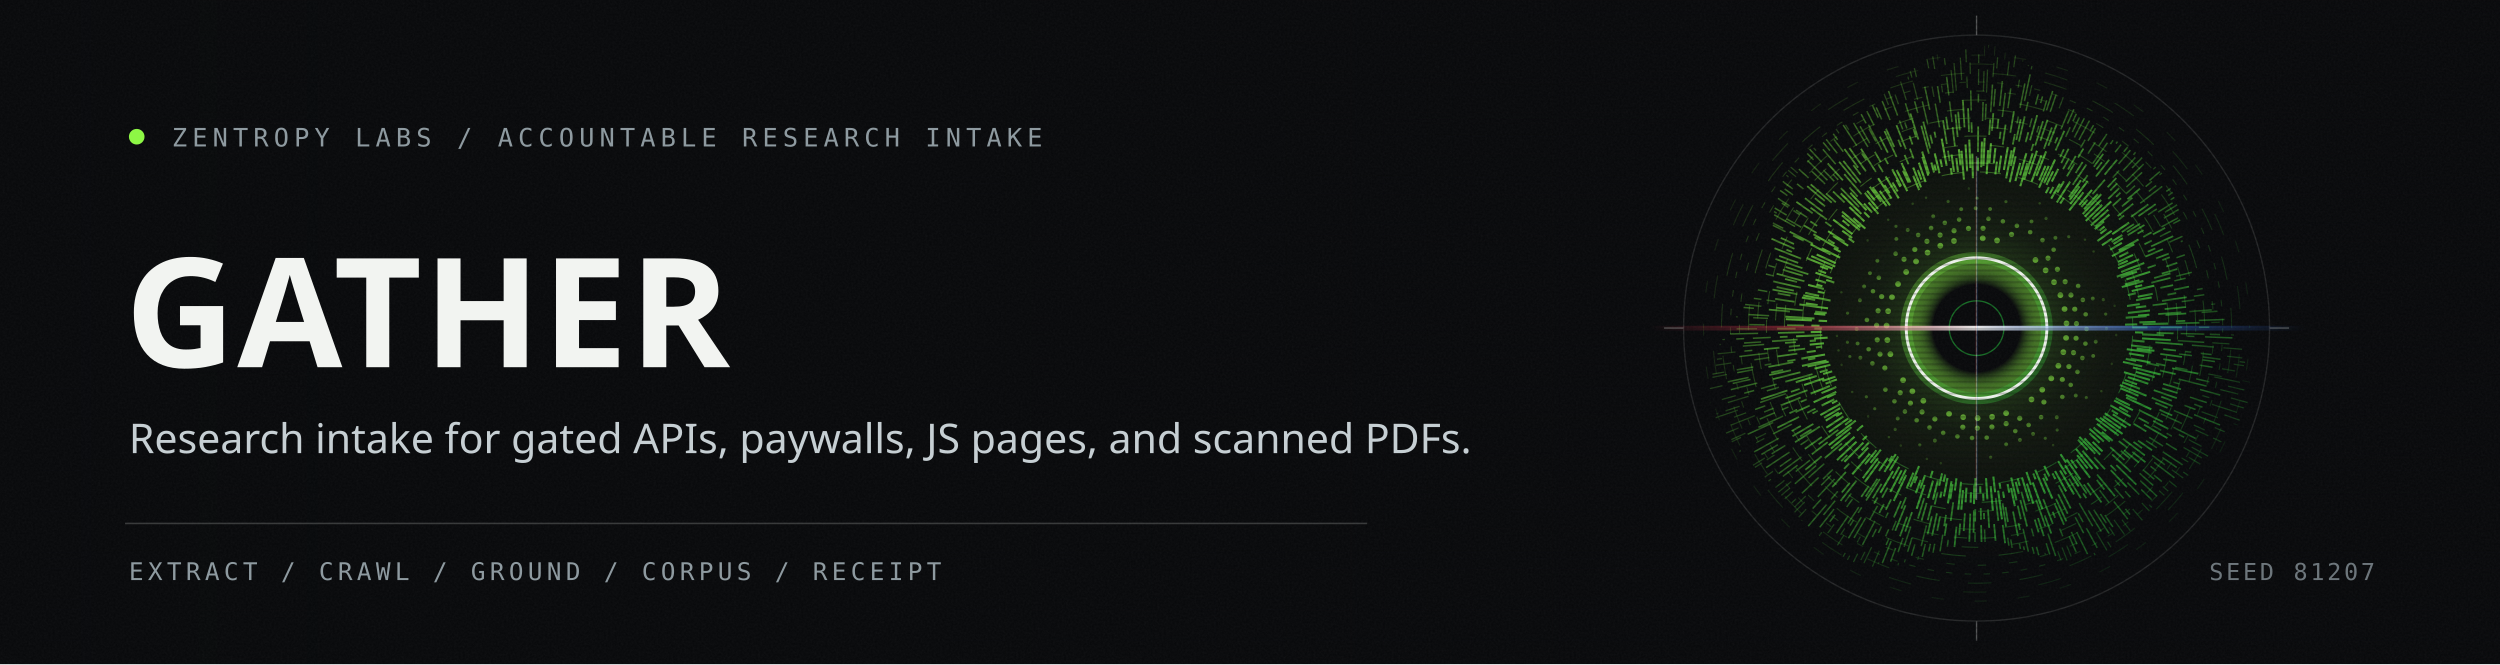
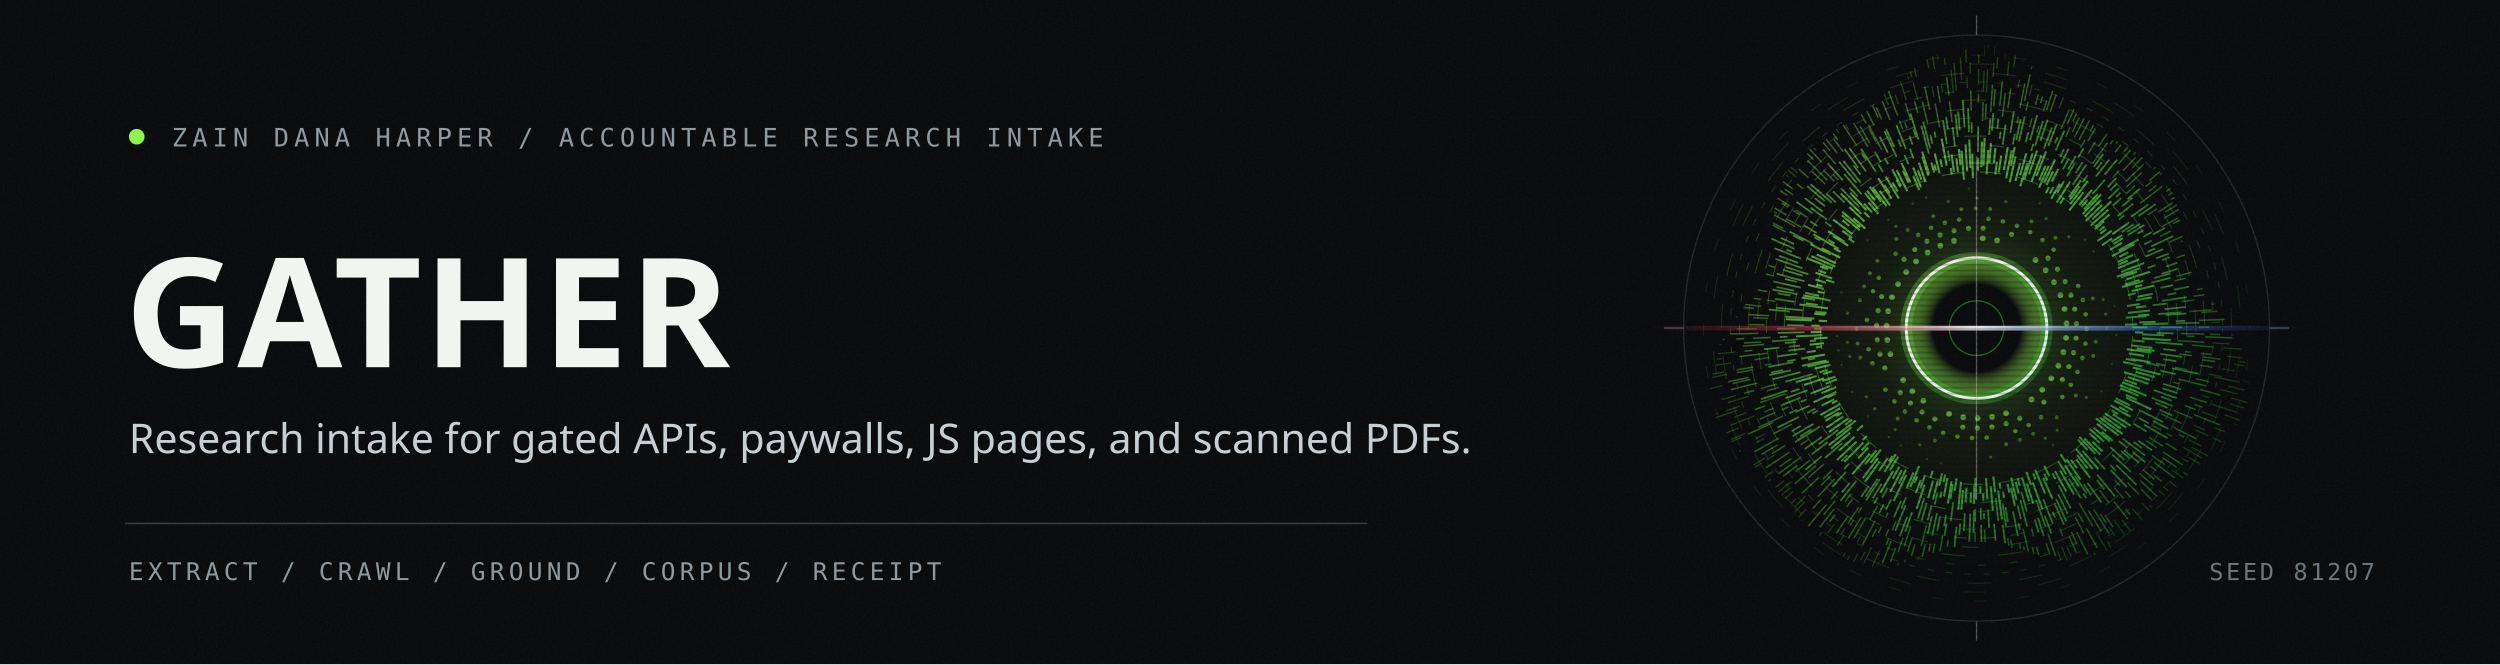
<svg xmlns="http://www.w3.org/2000/svg" viewBox="0 0 1280 340" width="1280" height="340" role="img" aria-label="gather: Research intake for gated APIs, paywalls, JS pages, and scanned PDFs.">
  <defs>
    <radialGradient id="halo">
      <stop offset="0" stop-color="#8DF745" stop-opacity="0.34" />
      <stop offset="0.4" stop-color="#8DF745" stop-opacity="0.08" />
      <stop offset="1" stop-color="#07080A" stop-opacity="0" />
    </radialGradient>
    <radialGradient id="core">
      <stop offset="0" stop-color="#FFFFFF" />
      <stop offset="0.36" stop-color="#FFFFFF" stop-opacity="0.92" />
      <stop offset="0.74" stop-color="#8DF745" stop-opacity="0.6" />
      <stop offset="1" stop-color="#8DF745" stop-opacity="0" />
    </radialGradient>
    <radialGradient id="pupil">
      <stop offset="0" stop-color="#07080A" />
      <stop offset="0.62" stop-color="#07080A" />
      <stop offset="1" stop-color="#8DF745" stop-opacity="0.3" />
    </radialGradient>
    <linearGradient id="ray" x1="0" y1="0" x2="1" y2="1">
      <stop offset="0" stop-color="#8DF745" />
      <stop offset="1" stop-color="#22BF3B" />
    </linearGradient>
    <linearGradient id="flare" x1="0" y1="0" x2="1" y2="0">
      <stop offset="0" stop-color="#FF3B57" stop-opacity="0" />
      <stop offset="0.22" stop-color="#FF3B57" stop-opacity="0.42" />
      <stop offset="0.5" stop-color="#FFFFFF" stop-opacity="0.9" />
      <stop offset="0.78" stop-color="#3B7BFF" stop-opacity="0.42" />
      <stop offset="1" stop-color="#3B7BFF" stop-opacity="0" />
    </linearGradient>
    <linearGradient id="veil" x1="0" y1="0" x2="1" y2="0">
      <stop offset="0" stop-color="#07080A" stop-opacity="0.96" />
      <stop offset="0.4" stop-color="#07080A" stop-opacity="0.86" />
      <stop offset="0.64" stop-color="#07080A" stop-opacity="0" />
    </linearGradient>
    <pattern id="scan" width="4" height="3" patternUnits="userSpaceOnUse">
      <rect width="4" height="1" fill="#07080A" />
    </pattern>
    <filter id="grain" x="0" y="0" width="100%" height="100%">
      <feTurbulence type="fractalNoise" baseFrequency="0.9" numOctaves="3" seed="3007" result="n" />
      <feColorMatrix in="n" type="saturate" values="0" />
    </filter>
  </defs>
  <rect width="1280" height="340" fill="#07080A" />
  <g>
    <circle cx="1012" cy="168" r="80" fill="none" stroke="url(#ray)" stroke-width="0.55" stroke-dasharray="10.83 8.9" stroke-dashoffset="15.88" opacity="0.38" />
    <circle cx="1012" cy="168" r="84.6" fill="none" stroke="url(#ray)" stroke-width="0.55" stroke-dasharray="12.95 40.54" stroke-dashoffset="33.39" opacity="0.37" />
    <circle cx="1012" cy="168" r="89.2" fill="none" stroke="url(#ray)" stroke-width="0.55" stroke-dasharray="10.51 28.88" stroke-dashoffset="30.57" opacity="0.36" />
    <circle cx="1012" cy="168" r="93.8" fill="none" stroke="url(#ray)" stroke-width="0.55" stroke-dasharray="7.26 16.56" stroke-dashoffset="27.36" opacity="0.35" />
    <circle cx="1012" cy="168" r="98.4" fill="none" stroke="url(#ray)" stroke-width="0.55" stroke-dasharray="11.31 37.94" stroke-dashoffset="35.02" opacity="0.33" />
    <circle cx="1012" cy="168" r="103" fill="none" stroke="url(#ray)" stroke-width="0.55" stroke-dasharray="8.7 14.9" stroke-dashoffset="2.87" opacity="0.32" />
    <circle cx="1012" cy="168" r="107.6" fill="none" stroke="url(#ray)" stroke-width="0.55" stroke-dasharray="6.75 7.95" stroke-dashoffset="31.88" opacity="0.3" />
    <circle cx="1012" cy="168" r="112.2" fill="none" stroke="url(#ray)" stroke-width="0.55" stroke-dasharray="8.5 17.51" stroke-dashoffset="32.72" opacity="0.27" />
    <circle cx="1012" cy="168" r="116.8" fill="none" stroke="url(#ray)" stroke-width="0.55" stroke-dasharray="12.59 16.89" stroke-dashoffset="17.35" opacity="0.25" />
    <circle cx="1012" cy="168" r="121.4" fill="none" stroke="url(#ray)" stroke-width="0.55" stroke-dasharray="4.28 11.81" stroke-dashoffset="7.28" opacity="0.23" />
    <circle cx="1012" cy="168" r="126" fill="none" stroke="url(#ray)" stroke-width="0.55" stroke-dasharray="3.33 6.28" stroke-dashoffset="29.98" opacity="0.2" />
    <circle cx="1012" cy="168" r="130.6" fill="none" stroke="url(#ray)" stroke-width="0.55" stroke-dasharray="12.1 14.54" stroke-dashoffset="15.58" opacity="0.17" />
    <circle cx="1012" cy="168" r="135.2" fill="none" stroke="url(#ray)" stroke-width="0.55" stroke-dasharray="11.83 26.95" stroke-dashoffset="25.26" opacity="0.14" />
    <circle cx="1012" cy="168" r="139.8" fill="none" stroke="url(#ray)" stroke-width="0.55" stroke-dasharray="6.17 15.92" stroke-dashoffset="6.47" opacity="0.11" />
    <path d="M1148.12 194.92L1151.91 195.67M1143.58 216.87L1145.62 217.63M1134.81 229.88L1135.15 230.05M879.93 211.54L878.62 211.97M875.79 206.2L875.43 206.3M992.25 30.97L991.8 27.82M1016.01 28.77L1016.17 23.48M1018.09 24.59L1018.16 23.02M1021.12 28.55L1021.44 23.72M1026.36 30.46L1026.72 26.94M1035.56 31.62L1035.76 30.44" stroke="url(#ray)" stroke-width="0.5" opacity="0.13" />
    <path d="M1142.26 171.48L1143.78 171.52M1132.65 175.5L1141.47 176.05M1138.36 178.05L1147.92 178.81M1140.25 182.41L1148.02 183.29M1146.66 185.18L1149.48 185.54M1143.67 186.48L1148.92 187.22M1137.62 188.83L1144.25 189.92M1130.63 191.46L1137.51 192.82M1133.72 193.02L1146.91 195.73M1140.82 197.74L1149.12 199.66M1136.82 199.47L1145.93 201.77M1142.24 203.77L1150.74 206.1M1127.65 202.55L1131.18 203.6M1141.85 206.79L1148.8 208.87M1132.54 207L1145.28 211.13M1138.88 212.39L1146.72 215.13M1127.25 210.81L1135.56 213.89M1133.93 218.92L1139.02 221.05M1123.2 217.65L1128.79 220.15M1124.12 220.09L1130.7 223.15M1133.17 224.29L1137.35 226.24M1120.66 225.11L1127.21 228.56M1122.14 228.94L1130.56 233.6M1117.98 229.08L1127.35 234.48M1120.63 234.1L1126.56 237.71M1116.96 234.42L1120.35 236.56M1117.82 241.66L1120.41 243.46M1111.96 240.49L1117.82 244.75M1110.51 246.22L1114.47 249.37M1107.34 249.07L1110.17 251.47M1105.45 251.22L1108.14 253.61M1100.4 258.45L1101.69 259.77M1096.63 257.54L1100.51 261.65M1091.96 260.63L1096.92 266.38M1086.41 266.06L1090.71 271.71M1082.37 266.17L1087.8 273.74M1079.9 269.96L1082.73 274.22M1079.08 277.37L1080.78 280.15M1073.37 272.63L1078.75 281.81M1072.08 283.05L1072.72 284.27M1058.15 279.34L1060.47 284.95M1055.78 280.3L1058.38 286.96M1053.52 282.11L1055.28 286.97M1047 283.16L1047.25 283.98M982.32 284.83L981.88 286.57M975.52 286.41L975.06 287.92M972.12 288.22L971.72 289.42M962 287.91L961.64 288.76M962.21 281.98L958.67 290.09M958.27 280.12L954.34 288.31M954.85 282.5L952.75 286.71M951.17 283.52L948.95 287.74M952.5 274.74L950.87 277.67M947.06 284.5L945.89 286.61M944.78 283.09L943.64 285.05M944.02 274.06L940.73 279.2M944.52 270.52L942.34 273.83M939.06 268.47L935.78 272.98M932.73 272.58L931.42 274.31M922.65 266.38L922.47 266.58M924.74 260.73L920.96 264.75M923.99 257.02L918.82 262.25M924.53 253.98L918.87 259.55M919.61 255.38L917.41 257.45M917.92 251.75L913.8 255.41M916.47 249.83L912.07 253.6M917.08 246.55L910.49 252.01M913.64 245.97L909.01 249.64M906.73 245.39L905.45 246.33M907.76 241.33L903.55 244.29M908.53 232.99L904.54 235.5M902.1 237.04L898.51 239.29M903.62 234.49L897.55 238.21M903.34 224.49L899.2 226.65M891.32 230.74L890.53 231.15M904.21 221.88L899 224.48M891.39 223.96L886.65 226.15M893.62 221.83L886.42 225.1M890.13 219.1L883.7 221.79M898.43 212.84L886.19 217.67M894.04 211.34L887.83 213.62M889.77 209.98L878.4 213.88M890.68 207.99L883.45 210.38M895.21 202.93L884.64 206.09M888.7 202.58L881.58 204.57M881.91 197.49L875.46 198.95M884.23 191.77L876.78 193.16M882.8 190.51L876.77 191.56M886.39 185.87L878.5 186.99M881.71 183.6L879.12 183.91M888.58 180.24L879.39 181.15M880.94 176.39L880.45 176.42M883.18 173.82L881.86 173.88M889.77 162.26L888.76 162.21M915.71 90.61L914.66 89.77M919.54 90.52L915.51 87.14M920.39 88.61L916.86 85.55M929.83 77.12L928.57 75.72M941.58 68.24L940.04 66.05M946.64 66.58L944.88 63.85M966.9 53.71L964.67 48.06M971.99 53.33L970.28 48.42M976 51.23L973.09 41.79M977.23 40.69L976.83 39.22M981.85 51.17L979.58 42.37M978.91 39.78L978.04 36.39M981.24 39.46L980.15 34.91M990.19 49.6L989.21 44.31M987.49 34.96L986.61 30.17M990.58 35.31L989.55 28.89M994.59 47.24L994.09 43.74M995.97 33.35L995.54 29.76M1000.11 47.68L998.94 35.88M1001.65 46.41L1000.46 32.33M1004.36 40.9L1003.68 29.54M1007.25 45.09L1007.02 39.17M1006.74 31.83L1006.48 25.27M1008.8 37.77L1008.66 32.01M1012.99 43.5L1013.06 35.41M1013.08 32.3L1013.12 27.82M1015.5 46.76L1015.8 36.31M1017.12 47.42L1017.62 35.63M1020.41 39.5L1020.88 32.34M1022.35 35.02L1022.79 29.35M1027.8 38.6L1028.67 31.49M1031.05 34.44L1031.91 28.45M1033.26 44.94L1033.97 40.81M1038.48 33.84L1038.56 33.42M1039.97 35.5L1040.34 33.76M1039.04 49.08L1040.28 43.64M1054.28 55.42L1056.4 49.77M1102.49 86.66L1103.78 85.5M1105.65 89.62L1106.9 88.58M1132.04 155.86L1134.15 155.65M1132.2 165.12L1136.45 165.02" stroke="url(#ray)" stroke-width="0.64" opacity="0.27" />
    <path d="M1125.84 167.57L1131.13 167.55M1116.51 170.79L1128.63 171.12M1131.45 171.19L1136.65 171.33M1119.91 172.12L1123.55 172.25M1128.97 172.46L1142.99 173M1114.95 174.4L1128.56 175.25M1122.23 176.77L1133.53 177.67M1118.7 179.99L1121.88 180.35M1126.79 180.9L1132.33 181.52M1115.69 181.23L1122.26 182.07M1127.9 182.79L1136.89 183.94M1127.71 184.24L1134.06 185.13M1126.18 186.93L1132.83 188.03M1113.65 188.1L1119.99 189.36M1124.44 193.96L1131.17 195.51M1115.44 194.08L1129.78 197.69M1112.77 195.68L1115.79 196.51M1126.39 199.42L1136.76 202.26M1121.24 203.35L1129.85 206.13M1123.44 206.99L1127.68 208.47M1118.45 207.54L1124.12 209.64M1123.37 212.3L1136.64 217.58M1113.03 210.19L1122.54 214.17M1106.39 211.86L1117.08 216.82M1112.82 218.8L1124.18 224.52M1115.55 222.43L1118.27 223.86M1102.52 218.08L1106.54 220.31M1109.32 221.85L1111.96 223.31M1108.97 227L1114.51 230.37M1100.38 223.92L1107.48 228.42M1098.74 225.58L1104.26 229.25M1107.34 231.29L1117.5 238.04M1107.13 234.22L1114.47 239.33M1101.9 233.2L1108.46 237.96M1102.92 236.76L1113.3 244.6M1101.08 238.73L1104.05 241.09M1102.85 243.26L1106.88 246.59M1097.18 240.43L1103.03 245.4M1095.47 242.33L1102.47 248.56M1095.8 246.08L1104.47 254.16M1096.3 250.6L1101.65 255.84M1089.24 247.03L1095.28 253.21M1082.86 245.87L1085.43 248.69M1088.05 251.57L1090.79 254.58M1082.68 249.88L1087.32 255.25M1088.21 260.57L1090.59 263.46M1082.29 256.78L1089.45 265.81M1075.02 251.04L1079.77 257.3M1077.67 263.76L1081.8 269.78M1075.36 263.15L1078.42 267.75M1072 260.98L1079.9 273.21M1069.2 261.27L1075.87 272.14M1064.57 257.64L1071.47 269.4M1064.07 262.82L1066.57 267.37M1068.21 270.35L1073.77 280.48M1062.51 264.73L1066.83 272.99M1063.27 272.4L1068.82 283.69M1060.52 272.36L1063.45 278.67M1059.4 274.59L1063.04 282.76M1054.54 270.64L1056.17 274.57M1048.52 273.2L1052.5 284.68M1047.64 278.17L1049.48 283.85M1040.09 270.52L1041.2 274.58M1042.68 279.96L1043.86 284.26M1040.54 280.03L1041.43 283.5M1035.82 270.71L1038.55 282.52M1036.06 279.72L1036.45 281.52M1033.93 278.31L1034.47 281.02M1029.5 276.18L1030.2 280.49M1027.93 275.31L1028.55 279.45M1016.1 271.07L1016.36 277.49M1011.23 272.47L1011.2 277.46M997.49 276.36L997.02 279.89M994.71 273.72L993.3 282.33M990.58 278.41L989.69 283.01M988.35 278.44L987.5 282.44M985.75 278.53L984.17 285.18M986.35 268.97L983.64 279.63M980.37 278.79L978.72 284.56M978.93 275.34L976.71 282.54M978.32 269.55L974.87 279.95M974.34 275.41L971.78 282.72M970.56 280.57L967.98 287.58M968.26 277.06L963.73 288.36M970.85 266.68L968.83 271.53M967.05 275.8L965.69 279.06M967.01 270.98L965.44 274.58M966.74 262.43L965.41 265.21M963.31 269.6L961.74 272.86M960.64 270.9L958.64 274.89M960.01 266.74L953.57 278.97M961.3 258.97L957.31 266.11M955.12 265.38L949.25 275.44M952.97 264.78L946.38 275.59M953.18 259.77L951.39 262.57M948.95 266.38L947.23 269.05M951.69 259.63L946.13 268.07M946.33 264.1L940.21 273.05M948.5 255.46L945.52 259.57M947.88 252.6L944.67 256.83M939.56 263.57L936.82 267.18M939 260.7L931.69 269.99M939.6 256.35L933.62 263.65M940.92 251.61L937.44 255.71M935.2 258.34L925.82 269.37M932.37 255.68L928.1 260.39M939.32 245.24L930.71 254.39M937.46 243.4L932.45 248.45M938.39 240.35L933.35 245.31M931.14 244.47L922.55 252.59M934.04 237.39L925.96 244.59M929.89 238.34L918.98 247.69M926.69 235.62L919.4 241.4M920.35 238.17L912.82 243.94M922.33 233.92L910.75 242.43M917.19 234.7L911.29 238.84M925.89 225.08L921.88 227.74M916.2 231.51L904.28 239.42M914.1 228.06L907.1 232.35M910.25 227.72L901.84 232.66M910.69 224.39L898.12 231.39M917.46 217.15L907.8 222.17M907.89 216.3L894.78 222.39M912.96 213.03L900.3 218.79M915.67 208.39L912.33 209.79M908.72 211.31L900.94 214.57M908.09 209.03L903.23 210.94M903.84 207.74L898.58 209.67M914.34 201.54L901.17 206.06M910.8 198.27L904.61 200.12M909.61 196.71L901.6 198.96M898.12 199.93L893.01 201.37M899.73 196.12L886.16 199.51M896.27 194.23L887.13 196.31M895.28 193.22L884.58 195.54M897.42 189.32L889.42 190.81M906.9 186.31L903.49 186.9M897.68 187.91L889.18 189.4M905.92 183.09L898.24 184.18M904.98 180.82L890.5 182.55M897.19 179.38L893.15 179.78M903.26 176.38L892.34 177.22M901.67 175.06L892.95 175.62M906.66 172.76L897.47 173.18M893.04 173.38L888.96 173.56M900.16 170.69L885.83 171.03M899.61 168.34L889.12 168.38M903.51 166.32L895.62 166.2M905.21 162.98L897.59 162.63M905.79 161.67L895.23 161.05M898.02 157.87L892.72 157.4M901.86 156.78L893.5 155.92M908.98 154.25L904.46 153.64M901.86 153.3L897.96 152.78M904.88 149.27L900.03 148.42M908.27 141.37L904.12 140.3M908.72 136.87L905.36 135.86M914.21 118.62L907.7 115.33M913.01 116.92L907.74 114.2M919.08 115.98L908.39 109.99M922.26 116.36L914.65 111.98M909.65 109.11L908.28 108.32M914.77 110.14L908.67 106.51M921.37 109.84L918.26 107.84M915.6 106.13L912.27 104M925.34 111.39L919.6 107.64M916.27 105.47L910.29 101.56M915.15 100.11L911.44 97.52M918.04 99.83L913.75 96.72M917.88 96.73L912.79 92.88M923.36 96.76L920.06 94.11M925.99 91.07L921 86.61M934.45 94.16L927.55 87.6M935.66 92.29L925.42 82.14M939.14 92.81L933.61 87.1M928.54 81.87L925.3 78.54M941.17 92.1L938.61 89.34M932.69 83L926.51 76.37M939.89 84.08L933.3 76.42M936.92 77.11L933.42 72.88M940.7 78.5L935.01 71.36M943.75 77.67L939.05 71.45M940.85 71.55L938.62 68.52M950.66 74.57L943.7 63.98M956.41 75.3L949.01 62.95M957.31 73.24L952.36 64.67M960.46 72.46L956.92 65.89M955.46 63.19L952.9 58.45M963.48 76.69L956.62 63.79M959.49 64.16L955.83 56.92M961.68 60.3L958.68 53.88M963.42 61.12L960.62 54.96M967.72 61.46L963.67 51.72M974.21 66.27L972.53 61.73M971.58 59.16L966.91 46.61M976.32 65.75L975.27 62.73M978.26 61.4L975.56 52.87M981.93 57.87L980.27 51.82M987.04 63.72L984.21 51.87M988.03 56.24L985.48 44.37M993.06 65.18L990.82 53.04M993.37 52.55L992.01 44.13M999.44 62.51L998.17 51.84M997.81 48.86L996.68 39.31M1009.27 56.61L1009.01 46.29M1012.92 52.43L1012.96 48.03M1015.06 61.95L1015.34 52.21M1016.53 61.34L1016.88 53.16M1019.23 57.5L1020.16 43.27M1020.83 54.6L1021.54 45.51M1023.87 54.26L1025.2 41.56M1025.2 59.9L1026.71 47.54M1028.06 55.38L1029.51 45.23M1032.68 63.24L1033.38 59.68M1034.26 55.22L1036.73 42.7M1036.54 51.76L1039.42 38.1M1037.32 56.66L1038.35 52.11M1039.16 65.13L1040.39 60.51M1042.22 53.54L1043.63 48.22M1044.8 52.76L1045.78 49.33M1042.86 67.82L1043.9 64.47M1046.18 57.07L1047.94 51.33M1047.8 56.49L1050.98 46.58M1049.69 57.31L1052.75 48.34M1055.17 66.23L1059.21 56.71M1058.54 63.38L1061.82 55.99M1057.62 70.05L1059.9 65.15M1061.33 62.08L1063.12 58.24M1061.04 67.57L1064.67 60.13M1062.11 70.35L1067.17 60.49M1064.44 71.64L1069.83 61.75M1065.27 75.58L1067.59 71.55M1070.1 67.2L1071.9 64.07M1069.03 72.18L1072.89 65.7M1069.04 78.69L1072.81 72.79M1074.58 74.77L1078.7 68.64M1071.51 83.69L1079.02 73.05M1080.53 73.72L1081.89 71.85M1083.39 73.48L1084.14 72.49M1082.91 77.95L1085.98 74.05M1087.35 77.69L1089.39 75.25M1084.71 83.9L1090.77 76.89M1081.69 90.95L1085.03 87.27M1092.3 79.23L1093.42 77.99M1086.98 87.43L1093.28 80.66M1091.61 86.02L1096.77 80.71M1088.34 93.05L1097.55 84.01M1088.71 95.8L1096.75 88.23M1088.73 99.03L1093.17 95.04M1100.53 92.39L1105.87 87.82M1098.55 95.56L1101.79 92.86M1100.19 97.99L1103.94 95.01M1095.81 104.04L1107.07 95.44M1109.16 98L1111.36 96.41M1110.17 100.06L1112.4 98.52M1099.71 110.01L1104.31 106.98M1111.37 102.31L1113.28 101.04M1104.95 108.61L1112.36 103.88M1108.46 108.7L1114.66 104.89M1107.88 111.71L1115.45 107.27M1106.69 116.18L1115.22 111.5M1112.62 114.52L1116.27 112.58M1105.87 121.1L1111.39 118.34M1110.71 123.97L1117.44 120.97M1116.56 123.72L1117.56 123.29M1114.35 131.97L1118.65 130.46M1114.2 141.48L1122.21 139.4M1113.28 143.81L1119.02 142.44M1124.82 148.24L1127.76 147.72M1123.24 151.65L1128.63 150.86M1117.02 154.4L1123.57 153.55M1120.91 159.55L1132.41 158.66M1127.22 159.93L1135.33 159.37M1125.74 164.04L1138.92 163.58" stroke="url(#ray)" stroke-width="0.78" opacity="0.41" />
    <path d="M1106.16 167.64L1117.21 167.6M1104.2 170.47L1112.87 170.7M1103.52 175.28L1117.67 176.41M1107.6 178.74L1114.11 179.48M1106.05 181.2L1117.18 182.76M1107.6 183.85L1114.34 184.97M1103.84 186.16L1108.69 187.12M1099.25 185.93L1105.53 187.22M1112.08 188.57L1125.56 191.34M1105.87 189.67L1113.92 191.53M1107.52 196.54L1116.65 199.26M1107.09 198.77L1114.93 201.31M1102.71 199.74L1114.56 203.88M1106.56 203.12L1111.97 205.13M1101.69 203.67L1112.36 207.92M1103.54 206.23L1109.78 208.84M1105.63 209.81L1112.21 212.74M1095.11 209.88L1107.43 216.08M1102.39 215.51L1110.19 219.61M1094.9 213.87L1100.2 216.8M1097.74 217.42L1109.72 224.32M1092.44 216.94L1098.91 220.88M1094.66 225.54L1101.85 230.54M1092.34 226.26L1096.71 229.43M1086.9 224.64L1098.18 233.17M1084.78 225.79L1089.17 229.27M1091.74 231.32L1098.48 236.67M1087.5 230.54L1095.13 236.86M1085.92 230.85L1090.46 234.71M1080.39 228.91L1087.74 235.45M1081.43 232.68L1091.02 241.62M1083.54 238.09L1093.81 248.15M1080.55 238.14L1083.44 241.09M1080.67 240.65L1088.98 249.45M1072.17 234.12L1077.79 240.3M1073.72 242.97L1082.83 254.04M1073.56 245.76L1077.44 250.65M1068.78 247.21L1075.97 257.25M1066.9 248.06L1070.64 253.51M1062.28 243.5L1068.38 252.66M1066.56 252.55L1068.2 255.09M1059.31 245.14L1065.4 255.07M1054.06 248.53L1060.21 260.31M1053.76 253.02L1058.66 263.01M1052.64 255.41L1058 266.95M1051.92 257.77L1056.76 268.64M1050.95 261.97L1052.25 265.11M1046.11 255.49L1051.07 268.21M1046.89 263.91L1050.28 273.21M1042.49 255.84L1047.19 269.38M1043.45 265.22L1046.44 274.47M1041.79 266.01L1043.78 272.56M1034.95 251.78L1037.73 261.91M1034.41 255.97L1037.87 269.55M1033.06 258.83L1034.69 265.84M1033.49 267.77L1034.26 271.32M1030.66 261.85L1033.17 274.49M1026.81 259.54L1028.07 267.31M1025.32 257.72L1027.09 269.62M1025.39 268.75L1026.63 278.12M1021.82 254.92L1023.14 266.67M1020.97 268.31L1021.74 276.91M1017.86 260.81L1018.46 270.33M1015.77 262.67L1015.89 265.79M1014.13 260.17L1014.27 266.12M1014.33 268.87L1014.53 277.46M1011.32 260.74L1011.27 267.06M1010.63 261.24L1010.46 272.76M1008.77 262.98L1008.28 277.33M1006.01 262.81L1005.44 271.88M1003.61 268.03L1003.11 274.03M1001.73 269.68L1000.68 280.09M1000.06 257.19L998.78 266.71M996.61 268.01L995.64 274.32M996.36 263.63L995.42 269.42M993.31 264.35L991.88 271.71M991.7 262.83L989.25 274.23M992.04 252.06L990.54 258.35M989.13 264.29L986.92 273.61M988.93 258.79L987.02 266.31M986.45 257.5L983.86 266.57M985.18 255.06L981.96 265.5M978.98 262.18L975.47 272.17M976.46 264.54L972.77 274.58M975.66 258.62L970.4 271.73M975.87 254.65L973.46 260.43M973.34 256.5L969.66 264.93M968.26 255.63L965.56 261.03M964.57 258.08L962.17 262.64M966.49 249.65L963.63 254.78M961.33 254.75L959.52 257.85M963.37 247.73L958.86 255.13M962.48 245.26L955.45 256.23M961.24 245.12L955.24 254.23M956.78 248.81L952.96 254.39M950.52 246.07L942.34 256.46M947.09 247.21L943.01 252.2M945.12 241.64L938.09 249.38M946.81 237.29L944.16 240.09M945.84 233.04L942.7 236.12M943.09 227.03L934.3 234.56M932.69 233.64L924.32 240.57M935.78 226.36L927.67 232.57M941.22 220.04L931.13 227.45M932.79 223.72L924.11 229.83M931.77 218.4L919.07 226.38M927.5 219.83L921.69 223.4M928.46 217.03L917.75 223.32M922.01 218.09L917.31 220.7M930.7 210.27L928.01 211.67M929.53 209.23L925.31 211.33M921.11 213.44L909.98 219M926.6 207.62L919.31 211M920.15 209.77L916.17 211.57M925.03 204.46L921.95 205.76M921.92 203.57L912.05 207.46M925.42 199.81L914.14 203.95M921.39 199.12L916.94 200.65M915.17 199.92L901.62 204.39M928.01 191.55L914.07 195.46M921.81 190.59L907.82 194.09M916.99 189.54L905.84 192.07M912.98 189.4L906.84 190.73M918.2 185.45L905.43 187.83M919.29 184.15L915.1 184.88M920.25 181.05L910.1 182.49M924.22 178.51L915.63 179.54M921.63 176.96L915.89 177.53M911.09 178L903.11 178.8M919.52 175.13L913.95 175.56M920.37 173.87L907.28 174.7M915.25 172.37L911.27 172.55M923.91 170.12L910.31 170.45M919.36 168.28L909.86 168.31M923.64 166.63L914.98 166.5M916.46 159.51L905.63 158.54M922.99 158.93L909.56 157.56M918.78 154.48L908.87 153.04M916.71 151.33L910.19 150.19M920.3 150.65L907.51 148.23M918.43 148.78L909.61 146.97M922.02 147.32L907.92 144.07M920.09 144.4L913.94 142.83M923.9 144.04L909.62 140.15M923.06 141.19L912.81 138.1M925.88 140.41L914.31 136.7M922.85 137.32L909.03 132.56M920.68 134.61L910.94 131.05M922.17 132.45L908.58 127.07M917.47 128.99L914.65 127.82M918.76 127.36L907 122.23M918.51 124.91L911.76 121.8M923.49 123.3L918.01 120.54M928.24 124.78L916.31 118.63M931.95 123.18L928.99 121.53M930.09 119.26L923.65 115.42M930.39 115.63L926.89 113.38M937.71 115.93L934.54 113.71M928.07 109.17L919.74 103.33M935.36 112.4L926.98 106.31M933.26 108.38L924.14 101.47M934.46 105.68L929.24 101.49M934.28 102.87L925.29 95.33M937.84 103.73L927.07 94.4M939.95 103.55L934.94 99.08M944.42 103.65L938.51 98.03M951.87 105.95L942.53 96.31M951.12 100.66L946.92 96.01M943.56 92.31L935.77 83.68M953.13 99.49L944.26 89.17M950.56 93.63L941.65 82.84M952.75 93.64L943.77 82.35M952.58 89.36L948.9 84.49M951.39 85.84L944.34 76.28M955.34 87.73L946.88 75.74M955.52 81.97L953.24 78.51M960.45 88.01L952.8 76.14M964.08 88.09L961.69 84.1M962.95 83.01L959.91 77.75M966.71 84.04L965 80.88M966.6 78.22L962.43 69.96M971.05 80.36L964.85 67.07M969.88 75.32L965.61 65.92M977.14 84.13L975.14 79.3M973.41 75.15L971.91 71.54M975.84 76.37L970.98 64.05M979.77 81.23L977.85 76.05M979.2 73.98L977.64 69.52M981.07 70.3L979.72 66.03M982.23 71.45L978.11 58.09M987.62 78.72L983.7 64.37M988.25 75.98L984.71 62.27M989.38 73.5L988.32 69.05M991.07 70.43L990.43 67.41M998.2 82.48L997.34 77.14M996.78 73.73L994.82 61.56M997.34 66.31L996.41 59.81M1000.91 74.88L999.74 65.04M1002.33 70.17L1001.18 58.56M1003.38 66.72L1002.57 57.17M1005.83 65.22L1004.98 51.15M1008.12 67.54L1007.65 55.43M1009.54 67.92L1009.41 62.67M1012.72 77.85L1012.83 64.75M1018.47 69.12L1018.99 61.1M1019.86 66.98L1020.57 57.9M1022.66 65.88L1023.17 60.95M1023.84 71.06L1024.29 67.41M1025.4 74.05L1026.87 63.76M1029.28 67.94L1031.18 56.95M1030.55 74.01L1031.61 68.62M1032.33 71.67L1034.58 61.05M1033.7 72.55L1036.64 59.63M1037.13 72.82L1038.49 67.71M1039.37 71.83L1043.04 58.93M1039.96 77.23L1041.06 73.67M1042.02 74.5L1046 62.1M1044.67 72.08L1048.33 61.32M1046.48 76.18L1050.58 65.27M1048.75 74.62L1053.05 63.67M1052.16 73.33L1053.43 70.33M1052.46 77.04L1056.95 66.95M1054.77 80.4L1056.71 76.42M1055.36 83.51L1059.14 76.14M1056.29 86.62L1059.29 81.1M1058.82 86.77L1062.81 79.85M1058.22 90.34L1062.09 83.83M1063.97 80.67L1066.74 76.03M1062.74 88.55L1066.32 82.94M1061.27 94.6L1068.24 84.22M1066.24 93.38L1068.87 89.76M1072.07 85.37L1076.87 78.76M1073.34 86.78L1076.2 83.01M1073.08 90.44L1079.92 81.74M1077.56 89.43L1083.98 81.73M1071.33 99.38L1077.71 92M1079.1 95.9L1083.57 91.1M1080.45 97.5L1084.03 93.82M1079.4 101.83L1085.04 96.3M1083.45 100.75L1085.65 98.67M1081.74 105.32L1085.95 101.53M1089.26 102.01L1095.67 96.53M1086.46 105.69L1091.75 101.26M1084.23 110.66L1092.21 104.32M1084.88 112.38L1087.57 110.32M1091.05 111.05L1099.94 104.65M1094.89 110.64L1103.71 104.54M1086.38 118.83L1092.6 114.72M1088.99 118.81L1095.76 114.48M1089.36 120.45L1097.96 115.16M1094.39 119.63L1097.5 117.8M1097.35 121.29L1101.62 118.95M1102.22 120.05L1108.52 116.7M1097.96 125.05L1101.71 123.18M1101.32 126.2L1112.68 120.89M1099.66 128.9L1103.52 127.18M1098.41 131.4L1107.45 127.58M1103.89 132.35L1110.4 129.82M1107.11 133.14L1110.94 131.74M1099.57 137.17L1103.76 135.7M1109.17 136.42L1114.78 134.6M1106.81 140.09L1114.74 137.76M1102.95 142.33L1110.97 140.06M1101.48 144.78L1111.27 142.24M1106.09 147.41L1112.63 145.98M1113.13 148.29L1120.78 146.8M1109.77 150.87L1114.22 150.09M1106.95 154.04L1119.56 152.19M1102.12 156.33L1109.22 155.41M1108.3 158.26L1119.15 157.17M1104.99 160.79L1116.8 159.87M1108.74 161.23L1119.35 160.49M1114.08 164.45L1118.84 164.28M1114.03 165.56L1126.11 165.27" stroke="url(#ray)" stroke-width="0.92" opacity="0.55" />
    <path d="M1091.78 167.7L1099.51 167.67M1093.11 170.17L1097.33 170.28M1096.75 171.23L1108.03 171.66M1096.73 173.27L1111.46 174.19M1091.77 174.35L1098.01 174.84M1091.12 176.89L1102.05 178.12M1093.98 178.46L1103.08 179.62M1088.91 178.79L1101.59 180.57M1089.97 180.93L1097.79 182.22M1090.87 183.6L1101.09 185.62M1088.39 183.7L1093.65 184.78M1086.96 185.31L1096.81 187.58M1092.02 188.17L1106.24 191.76M1093.65 190.42L1103.21 193.05M1087.46 190.54L1100.77 194.52M1089.42 193.05L1099.95 196.46M1087.96 194.58L1094.16 196.74M1086.58 195.7L1095.61 199.05M1085.36 197.18L1099.02 202.61M1085.71 198.78L1094.91 202.63M1088.48 202.15L1094.1 204.66M1088.6 203.59L1101.47 209.57M1083.21 203.88L1090.56 207.58M1082.39 205L1092.04 210.07M1085.06 208.42L1089.6 210.94M1080.48 207.47L1090.9 213.47M1081.19 210.1L1084.38 212.04M1081.74 212.13L1090.89 217.92M1077.64 211.58L1088.66 218.89M1076.79 213.1L1085.92 219.46M1075.19 213.83L1086.76 222.22M1073.07 214.18L1084.75 223.01M1073.6 216.91L1078.35 220.68M1076.15 221.14L1081.71 225.74M1071.87 218.91L1080.28 226.06M1069.78 219.46L1077.18 226.04M1069.81 221.86L1075 226.7M1071.41 226.21L1076.49 231.18M1067.22 224.5L1075.31 232.78M1064.61 223.66L1072.76 232.29M1063.96 225.1L1068.78 230.39M1066.23 230.82L1074.27 240.14M1062.89 229.82L1071.38 240.12M1063.49 233.03L1068.89 239.86M1063.15 235.4L1070.1 244.56M1060.36 235.47L1063.41 239.72M1058.08 235.19L1065.18 245.54M1054.98 232.54L1057.84 236.84M1057.29 238.18L1064.33 249.09M1053.76 236.1L1057.89 242.83M1054.72 240.84L1061.92 253.12M1052.18 241.16L1057.91 251.6M1050.85 242.4L1052.36 245.28M1046.64 238.53L1049.29 243.92M1046.66 242.55L1048.32 246.12M1046.1 244.67L1050.85 255.35M1042.04 240.49L1047.12 252.72M1041.02 242.44L1042.18 245.4M1040.73 246.97L1045.74 260.73M1037.55 241.63L1039.86 248.28M1037.76 247.62L1041.08 257.91M1035.23 244.43L1038.94 256.64M1033.08 244.94L1034.12 248.71M1032.05 246.68L1033.63 252.89M1029.74 244.5L1032.45 256.18M1029.63 249.83L1031.63 259.14M1027.87 247.85L1028.76 252.32M1025.54 251.72L1026.06 254.9M1023.74 247.11L1024.2 250.21M1023.05 251.19L1025.01 265.9M1020.58 243.95L1021.5 252.09M1019.24 248.9L1020.37 261.58M1016.85 244.81L1017.54 255.69M1015.37 252.72L1015.52 256.36M1013.87 248.94L1013.96 252.64M1011.44 244.79L1011.36 255.72M1010.82 248.49L1010.67 258.1M1009.14 252.02L1008.96 257.33M1006.84 249.66L1006.37 257.19M1005.04 250.95L1004.2 260.96M1004.06 246.62L1002.61 260.99M1001.71 244.88L1000.87 251.15M999.7 247.89L998.52 255.61M999.2 246.28L997.32 257.75M997.12 244.72L995.29 254.15M995.95 242.97L995.13 246.77M994.07 251.74L993.41 254.81M994.34 242.37L992.84 248.67M992.19 245.98L989.68 255.86M989.71 246.08L987.15 255.06M989.5 241.05L988.41 244.57M985.38 248.26L981.31 260.53M985.61 243.25L983.21 250.12M983.38 245.75L980.87 252.56M981.59 243.83L980.2 247.29M982.55 238.63L978.03 249.47M979.66 242.02L976.16 250.06M975.98 243.16L969.59 256.48M975.89 240.34L972.25 247.64M973.7 240.73L967.82 251.91M972.41 239.02L969.07 245.03M969.26 241.17L962.73 252.36M971.9 233.74L967.53 240.9M970.65 232.52L964.82 241.61M968.86 233.54L967.09 236.22M966.59 234.44L962.04 241.1M962.31 236.44L954.81 246.76M961.57 234.54L953.77 244.82M963 230.22L957.67 236.99M960.74 230.55L954.86 237.73M957.27 232.38L948.36 242.86M956.51 229.1L951.35 234.78M956.86 226.6L953.15 230.54M954.07 226.59L944.32 236.45M955.85 223.19L953.7 225.31M950.54 226.12L940.56 235.56M949.52 223.62L941.53 230.73M953.84 217.82L950.77 220.45M947.32 221.53L937.49 229.66M947.96 218.76L936.32 227.98M950.17 215.34L940.04 223.1M948.21 214.9L944.69 217.48M946.29 214.23L936.38 221.2M943.86 213.18L935.07 219M943.08 211.29L940.06 213.19M941.51 211.24L934.78 215.37M942.18 208.98L933.91 213.84M942.18 206.86L932.03 212.51M940.71 205.07L937.98 206.48M939.15 204.42L932.65 207.66M939.82 201.49L935.39 203.54M940.2 200.65L928.56 205.94M940.2 198.11L932.59 201.3M936.9 197.65L927.03 201.55M940.51 194.27L934.67 196.41M939.77 192.8L933.01 195.13M933.98 193.72L923.7 197.11M938.07 190.11L933.45 191.49M930.17 192.47L919.42 195.69M935.77 189.38L931.71 190.51M937.17 186.74L929.05 188.77M936.29 185.16L925.49 187.61M935.21 184.6L922.6 187.32M929.46 183.36L925.75 184.05M934.41 181.52L922.27 183.63M929.65 179.71L925.03 180.37M932.98 177.46L929.72 177.85M933.87 175.75L926.58 176.47M929.75 174.34L926.57 174.58M935.74 172.88L928.84 173.32M933.02 171.57L919.59 172.18M932.65 169.91L927.1 170.04M932.89 168.24L928.95 168.25M931.58 166.76L927.41 166.69M935.48 164.41L931.14 164.2M927.66 164.04L914.33 163.41M929.01 163.06L914.07 162.17M934.58 161.12L928.86 160.61M935.28 160.18L929.36 159.58M935.97 157.85L921.28 155.89M930.65 156.2L924.56 155.32M929.37 153.55L922.56 152.36M937.25 153.86L923.28 151.22M931.39 151.44L924.29 149.98M934.05 150.08L930.66 149.3M933.8 147.92L925.76 145.86M933.08 146.53L930.04 145.71M934.94 144.77L929.53 143.14M939.18 144.67L935.03 143.34M938.04 142.54L929.53 139.62M934.93 139.82L930.94 138.37M935.96 137.9L931.88 136.29M938.22 137.55L924.98 132.08M939.66 136.47L927.36 131.11M939.92 134.78L930.13 130.27M937.25 130.25L926.98 125.06M942.16 131.96L932.67 127.07M942.4 129.03L938.88 127.06M941.31 127.33L928.47 119.94M939.28 124.73L936.02 122.79M946.27 125.82L938.46 120.81M944.39 123.84L935.99 118.35M949.35 124.08L946.67 122.21M948.32 121.8L943.24 118.11M948.41 119.85L938.58 112.41M946.85 115.64L943.39 112.85M952.19 117.88L943.05 110.22M952.48 116.42L943.11 108.3M955.06 117.08L948.91 111.57M954.58 113.33L946.88 106M953.01 109.5L942.47 99.04M957.15 111.4L954.45 108.61M955.69 107.65L947.38 98.74M958.5 108.82L954.36 104.24M961.72 109.49L956.69 103.64M961.56 106.95L954.78 98.74M959.93 102.65L955.96 97.65M963.1 103.29L957.34 95.65M965.96 105.59L958.79 95.87M967.7 105.24L962.4 97.74M968.45 101.67L961.59 91.22M967.48 98.92L964.8 94.76M972.16 101.56L965.42 90.31M971.63 98.04L968.94 93.4M972.99 95.68L971.06 92.11M973.33 95.23L968.81 86.72M976.53 97.86L971.07 87.05M977.22 93.55L974.31 87.33M978.12 93.45L973.58 83.47M982.62 97.31L979.58 90M983.57 95.94L979.56 85.79M983.77 91.98L981.92 87.02M985.93 93.27L982.45 83.3M987.29 89.93L984.24 80.31M987.63 88.97L984.13 77.61M990.24 88.3L988.84 83.21M991.19 87.37L990.38 84.22M993.02 88.71L990.57 78.47M994.3 85.48L993.46 81.54M996.69 84.9L994.13 71M999.31 89.37L998.77 86.04M1000.47 88L999.18 79.08M1002.49 88.11L1001.63 80.92M1003.76 84.65L1002.94 76.38M1005.53 91.96L1004.27 77.2M1007.18 87.72L1006.35 73.96M1008.83 86L1008.27 71.48M1010.12 91.24L1009.81 78.61M1012.64 87.61L1012.7 80.78M1014.38 85.62L1014.76 72.44M1015.53 84.93L1016.14 70.58M1017.16 89.18L1017.96 76.85M1018.58 83.43L1019.37 73.33M1020.81 83.65L1021.63 75.77M1021.61 89.28L1022.41 82.73M1023.36 88.33L1024.6 79.67M1025.99 87.03L1028.02 75.25M1027.13 91.33L1029.97 76.96M1029.52 85.01L1031.58 75.26M1028.97 93.35L1032 80.02M1031.88 92.72L1034.33 83.45M1034.26 89.77L1037.51 78.37M1034.39 95.33L1038.01 83.57M1036.4 91.99L1040.75 78.45M1038.83 89.2L1042.93 77.16M1040.12 93.13L1045.24 79.5M1042.63 90.15L1047.6 77.54M1044.07 92.39L1047.27 84.85M1043.96 96.14L1048.96 84.9M1046.57 93.77L1052.23 81.61M1047.82 94.64L1051.23 87.64M1047.46 98.9L1049.03 95.83M1050.5 92.98L1053.83 86.49M1049.5 99.1L1051.33 95.73M1050.21 101.7L1054.64 94.02M1053.31 98.59L1056.74 92.82M1053.09 103.67L1059.91 92.99M1054.83 104.19L1056.75 101.34M1059.35 100.92L1065.44 92.3M1059.7 102.38L1064.75 95.44M1059.99 104.46L1068.92 92.64M1059.45 107.73L1066.73 98.49M1064.57 105L1071.07 97.21M1065.66 105.94L1068.85 102.25M1067.05 107.14L1074.1 99.35M1066.36 109.59L1075.84 99.4M1067.39 110.96L1075.76 102.34M1067.91 113.11L1076.32 104.86M1071.28 112.21L1080.94 103.11M1070.52 115.4L1079.43 107.39M1072.95 115.94L1080.06 109.86M1072.51 117.36L1077.26 113.39M1074.96 118.02L1077.56 115.96M1075.4 119.61L1078.52 117.23M1073.87 123.43L1081.19 118.15M1081.46 119.93L1090.12 113.94M1076.21 125.55L1081.42 122.11M1081.13 123.83L1086.63 120.32M1082.11 124.9L1086.9 121.95M1080.4 127.84L1086.41 124.32M1084.78 128.16L1094.92 122.62M1081.33 131.15L1092.77 125.07M1085.04 131.51L1089.72 129.17M1084.54 134.05L1092.11 130.51M1084.47 135.67L1089.42 133.47M1084.41 137.33L1095.24 132.75M1086.08 139.25L1097.86 134.68M1083.79 141.69L1095.46 137.41M1085.8 142.02L1094.14 139.09M1088.68 143.08L1100.88 139.12M1087.94 145.64L1095.37 143.46M1086.34 147.01L1097.44 143.88M1093.07 146.96L1096.78 146M1091.44 149.03L1103 146.27M1089.47 151.05L1093.51 150.16M1094.48 151.93L1102.2 150.42M1093.66 153.7L1101.67 152.29M1089.01 156.68L1095.56 155.72M1093.52 157.44L1098.86 156.75M1089.46 160.17L1100.77 159.02M1094.67 161.59L1100.5 161.14M1088.33 162.66L1099.07 161.91M1095.33 165.1L1103.69 164.81M1088.02 166.18L1094.29 166.03M1097.05 165.97L1110 165.66" stroke="url(#ray)" stroke-width="1.06" opacity="0.69" />
    <g fill="#8DF745">
      <circle cx="1056.43" cy="180.3" r="1.49" opacity="0.57" />
      <circle cx="1053.88" cy="187.26" r="1.49" opacity="0.57" />
      <circle cx="1050.25" cy="193.73" r="1.49" opacity="0.57" />
      <circle cx="1045.63" cy="199.54" r="1.49" opacity="0.57" />
      <circle cx="1040.13" cy="204.52" r="1.49" opacity="0.57" />
      <circle cx="1027.12" cy="211.55" r="1.49" opacity="0.57" />
      <circle cx="1019.94" cy="213.41" r="1.49" opacity="0.57" />
      <circle cx="1012.55" cy="214.1" r="1.49" opacity="0.57" />
      <circle cx="1005.15" cy="213.59" r="1.49" opacity="0.57" />
      <circle cx="997.92" cy="211.9" r="1.49" opacity="0.57" />
      <circle cx="984.75" cy="205.18" r="1.49" opacity="0.57" />
      <circle cx="979.14" cy="200.33" r="1.49" opacity="0.57" />
      <circle cx="974.38" cy="194.64" r="1.49" opacity="0.57" />
      <circle cx="967.88" cy="181.35" r="1.49" opacity="0.57" />
      <circle cx="966.31" cy="174.1" r="1.49" opacity="0.57" />
      <circle cx="965.92" cy="166.69" r="1.49" opacity="0.57" />
      <circle cx="966.72" cy="159.32" r="1.49" opacity="0.57" />
      <circle cx="968.7" cy="152.17" r="1.49" opacity="0.57" />
      <circle cx="971.8" cy="145.43" r="1.49" opacity="0.57" />
      <circle cx="975.95" cy="139.27" r="1.49" opacity="0.57" />
      <circle cx="981.02" cy="133.86" r="1.49" opacity="0.57" />
      <circle cx="986.9" cy="129.33" r="1.49" opacity="0.57" />
      <circle cx="993.43" cy="125.81" r="1.49" opacity="0.57" />
      <circle cx="1000.43" cy="123.37" r="1.49" opacity="0.57" />
      <circle cx="1015.16" cy="122.01" r="1.49" opacity="0.57" />
      <circle cx="1022.5" cy="123.11" r="1.49" opacity="0.57" />
      <circle cx="1042.16" cy="133.13" r="1.49" opacity="0.57" />
      <circle cx="1047.36" cy="138.42" r="1.49" opacity="0.57" />
      <circle cx="1051.65" cy="144.48" r="1.49" opacity="0.57" />
      <circle cx="1054.91" cy="151.14" r="1.49" opacity="0.57" />
      <circle cx="1057.06" cy="158.24" r="1.49" opacity="0.57" />
      <circle cx="1058.04" cy="165.59" r="1.49" opacity="0.57" />
      <circle cx="1057.83" cy="173.01" r="1.49" opacity="0.57" />
      <circle cx="1055.91" cy="194.32" r="1.34" opacity="0.51" />
      <circle cx="1046.47" cy="205.86" r="1.34" opacity="0.51" />
      <circle cx="1034.1" cy="214.18" r="1.34" opacity="0.51" />
      <circle cx="1027.14" cy="216.91" r="1.34" opacity="0.51" />
      <circle cx="1019.86" cy="218.59" r="1.34" opacity="0.51" />
      <circle cx="1012.41" cy="219.2" r="1.34" opacity="0.51" />
      <circle cx="1004.95" cy="218.71" r="1.34" opacity="0.51" />
      <circle cx="990.64" cy="214.53" r="1.34" opacity="0.51" />
      <circle cx="984.09" cy="210.92" r="1.34" opacity="0.51" />
      <circle cx="978.14" cy="206.4" r="1.34" opacity="0.51" />
      <circle cx="972.91" cy="201.06" r="1.34" opacity="0.51" />
      <circle cx="965.04" cy="188.4" r="1.34" opacity="0.51" />
      <circle cx="962.57" cy="181.34" r="1.34" opacity="0.51" />
      <circle cx="961.15" cy="174" r="1.34" opacity="0.51" />
      <circle cx="960.82" cy="166.54" r="1.34" opacity="0.51" />
      <circle cx="961.58" cy="159.1" r="1.34" opacity="0.51" />
      <circle cx="963.41" cy="151.85" r="1.34" opacity="0.51" />
      <circle cx="974.86" cy="132.76" r="1.34" opacity="0.51" />
      <circle cx="980.39" cy="127.73" r="1.34" opacity="0.51" />
      <circle cx="986.59" cy="123.55" r="1.34" opacity="0.51" />
      <circle cx="993.33" cy="120.33" r="1.34" opacity="0.51" />
      <circle cx="1000.47" cy="118.12" r="1.34" opacity="0.51" />
      <circle cx="1007.86" cy="116.97" r="1.34" opacity="0.51" />
      <circle cx="1015.33" cy="116.91" r="1.34" opacity="0.51" />
      <circle cx="1029.91" cy="120.03" r="1.34" opacity="0.51" />
      <circle cx="1048.58" cy="132.17" r="1.34" opacity="0.51" />
      <circle cx="1053.4" cy="137.88" r="1.34" opacity="0.51" />
      <circle cx="1057.35" cy="144.23" r="1.34" opacity="0.51" />
      <circle cx="1060.32" cy="151.08" r="1.34" opacity="0.51" />
      <circle cx="1062.27" cy="158.3" r="1.34" opacity="0.51" />
      <circle cx="1063.15" cy="165.72" r="1.34" opacity="0.51" />
      <circle cx="1062.94" cy="173.19" r="1.34" opacity="0.51" />
      <circle cx="1061.64" cy="180.56" r="1.34" opacity="0.51" />
      <circle cx="1059.28" cy="187.65" r="1.34" opacity="0.51" />
      <circle cx="1045.04" cy="213.59" r="1.18" opacity="0.44" />
      <circle cx="1038.67" cy="217.58" r="1.18" opacity="0.44" />
      <circle cx="1031.82" cy="220.7" r="1.18" opacity="0.44" />
      <circle cx="1017.19" cy="224.06" r="1.18" opacity="0.44" />
      <circle cx="1009.67" cy="224.25" r="1.18" opacity="0.44" />
      <circle cx="1002.2" cy="223.44" r="1.18" opacity="0.44" />
      <circle cx="994.9" cy="221.64" r="1.18" opacity="0.44" />
      <circle cx="987.9" cy="218.88" r="1.18" opacity="0.44" />
      <circle cx="981.33" cy="215.21" r="1.18" opacity="0.44" />
      <circle cx="975.31" cy="210.71" r="1.18" opacity="0.44" />
      <circle cx="969.95" cy="205.43" r="1.18" opacity="0.44" />
      <circle cx="965.33" cy="199.5" r="1.18" opacity="0.44" />
      <circle cx="958.67" cy="186.05" r="1.18" opacity="0.44" />
      <circle cx="956.74" cy="178.78" r="1.18" opacity="0.44" />
      <circle cx="955.86" cy="163.8" r="1.18" opacity="0.44" />
      <circle cx="958.96" cy="149.11" r="1.18" opacity="0.44" />
      <circle cx="961.95" cy="142.21" r="1.18" opacity="0.44" />
      <circle cx="970.54" cy="129.91" r="1.18" opacity="0.44" />
      <circle cx="982.08" cy="120.31" r="1.18" opacity="0.44" />
      <circle cx="988.71" cy="116.75" r="1.18" opacity="0.44" />
      <circle cx="995.74" cy="114.1" r="1.18" opacity="0.44" />
      <circle cx="1003.07" cy="112.41" r="1.18" opacity="0.44" />
      <circle cx="1018.08" cy="112.03" r="1.18" opacity="0.44" />
      <circle cx="1025.48" cy="113.34" r="1.18" opacity="0.44" />
      <circle cx="1032.65" cy="115.62" r="1.18" opacity="0.44" />
      <circle cx="1039.45" cy="118.84" r="1.18" opacity="0.44" />
      <circle cx="1045.75" cy="122.94" r="1.18" opacity="0.44" />
      <circle cx="1051.46" cy="127.84" r="1.18" opacity="0.44" />
      <circle cx="1064" cy="146.43" r="1.18" opacity="0.44" />
      <circle cx="1066.42" cy="153.55" r="1.18" opacity="0.44" />
      <circle cx="1067.86" cy="160.94" r="1.18" opacity="0.44" />
      <circle cx="1068.3" cy="168.44" r="1.18" opacity="0.44" />
      <circle cx="1067.74" cy="175.94" r="1.18" opacity="0.44" />
      <circle cx="1066.18" cy="183.3" r="1.18" opacity="0.44" />
      <circle cx="1063.66" cy="190.39" r="1.18" opacity="0.44" />
      <circle cx="1060.21" cy="197.07" r="1.18" opacity="0.44" />
      <circle cx="1055.91" cy="203.24" r="1.18" opacity="0.44" />
      <circle cx="1040.94" cy="222.15" r="1.01" opacity="0.36" />
      <circle cx="1034.2" cy="225.25" r="1.01" opacity="0.36" />
      <circle cx="1027.14" cy="227.5" r="1.01" opacity="0.36" />
      <circle cx="990.66" cy="225.57" r="1.01" opacity="0.36" />
      <circle cx="971.63" cy="214.26" r="1.01" opacity="0.36" />
      <circle cx="952.5" cy="183.14" r="1.01" opacity="0.36" />
      <circle cx="951.1" cy="175.86" r="1.01" opacity="0.36" />
      <circle cx="950.6" cy="168.46" r="1.01" opacity="0.36" />
      <circle cx="952.28" cy="153.75" r="1.01" opacity="0.36" />
      <circle cx="954.43" cy="146.66" r="1.01" opacity="0.36" />
      <circle cx="957.42" cy="139.87" r="1.01" opacity="0.36" />
      <circle cx="961.21" cy="133.5" r="1.01" opacity="0.36" />
      <circle cx="970.94" cy="122.35" r="1.01" opacity="0.36" />
      <circle cx="976.74" cy="117.73" r="1.01" opacity="0.36" />
      <circle cx="989.8" cy="110.75" r="1.01" opacity="0.36" />
      <circle cx="1004.14" cy="107.1" r="1.01" opacity="0.36" />
      <circle cx="1011.54" cy="106.6" r="1.01" opacity="0.36" />
      <circle cx="1018.95" cy="106.99" r="1.01" opacity="0.36" />
      <circle cx="1040.13" cy="113.42" r="1.01" opacity="0.36" />
      <circle cx="1052.37" cy="121.74" r="1.01" opacity="0.36" />
      <circle cx="1071.5" cy="152.86" r="1.01" opacity="0.36" />
      <circle cx="1073.01" cy="174.95" r="1.01" opacity="0.36" />
      <circle cx="1071.72" cy="182.25" r="1.01" opacity="0.36" />
      <circle cx="1062.79" cy="202.5" r="1.01" opacity="0.36" />
      <circle cx="1053.06" cy="213.65" r="1.01" opacity="0.36" />
      <circle cx="1019.21" cy="234.11" r="0.83" opacity="0.29" />
      <circle cx="982.93" cy="227.81" r="0.83" opacity="0.29" />
      <circle cx="970.35" cy="219.84" r="0.83" opacity="0.29" />
      <circle cx="959.86" cy="209.27" r="0.83" opacity="0.29" />
      <circle cx="955.57" cy="203.18" r="0.83" opacity="0.29" />
      <circle cx="947.11" cy="182.56" r="0.83" opacity="0.29" />
      <circle cx="945.89" cy="175.21" r="0.83" opacity="0.29" />
      <circle cx="945.95" cy="160.32" r="0.83" opacity="0.29" />
      <circle cx="970.73" cy="115.86" r="0.83" opacity="0.29" />
      <circle cx="997.44" cy="103.11" r="0.83" opacity="0.29" />
      <circle cx="1012.24" cy="101.5" r="0.83" opacity="0.29" />
      <circle cx="1027.03" cy="103.22" r="0.83" opacity="0.29" />
      <circle cx="1047.58" cy="111.82" r="0.83" opacity="0.29" />
      <circle cx="1059.19" cy="121.15" r="0.83" opacity="0.29" />
      <circle cx="1076.89" cy="153.44" r="0.83" opacity="0.29" />
      <circle cx="1078.11" cy="160.79" r="0.83" opacity="0.29" />
      <circle cx="1078.5" cy="168.24" r="0.83" opacity="0.29" />
      <circle cx="1068.18" cy="203.58" r="0.83" opacity="0.29" />
      <circle cx="1053.27" cy="220.14" r="0.83" opacity="0.29" />
      <circle cx="1047.18" cy="224.43" r="0.83" opacity="0.29" />
      <circle cx="993.69" cy="237.22" r="0.64" opacity="0.2" />
      <circle cx="986.55" cy="234.93" r="0.64" opacity="0.2" />
      <circle cx="973.19" cy="228.17" r="0.64" opacity="0.2" />
      <circle cx="967.12" cy="223.79" r="0.64" opacity="0.2" />
      <circle cx="956.5" cy="213.23" r="0.64" opacity="0.2" />
      <circle cx="948.31" cy="200.71" r="0.64" opacity="0.2" />
      <circle cx="942.9" cy="186.75" r="0.64" opacity="0.2" />
      <circle cx="941.32" cy="179.42" r="0.64" opacity="0.2" />
      <circle cx="940.51" cy="171.97" r="0.64" opacity="0.2" />
      <circle cx="942.78" cy="149.69" r="0.64" opacity="0.2" />
      <circle cx="956.21" cy="123.12" r="0.64" opacity="0.2" />
      <circle cx="966.77" cy="112.5" r="0.64" opacity="0.2" />
      <circle cx="979.29" cy="104.31" r="0.64" opacity="0.2" />
      <circle cx="986.13" cy="101.24" r="0.64" opacity="0.2" />
      <circle cx="1008.03" cy="96.51" r="0.64" opacity="0.2" />
      <circle cx="1044.3" cy="104.1" r="0.64" opacity="0.2" />
      <circle cx="1067.5" cy="122.77" r="0.64" opacity="0.2" />
      <circle cx="1071.93" cy="128.81" r="0.64" opacity="0.2" />
      <circle cx="1082.68" cy="156.58" r="0.64" opacity="0.2" />
      <circle cx="1083.51" cy="171.52" r="0.64" opacity="0.2" />
      <circle cx="1081.22" cy="186.31" r="0.64" opacity="0.2" />
      <circle cx="1075.9" cy="200.3" r="0.64" opacity="0.2" />
      <circle cx="1051.19" cy="227.93" r="0.64" opacity="0.2" />
    </g>
    <circle cx="1012" cy="168" r="132" fill="url(#halo)" />
    <circle cx="1012" cy="168" r="36" fill="url(#pupil)" />
    <circle cx="1012" cy="168" r="36" fill="none" stroke="url(#ray)" stroke-width="6" opacity="0.32" />
    <circle cx="1012" cy="168" r="36" fill="none" stroke="#FFFFFF" stroke-width="1.5" opacity="0.9" />
    <circle cx="1012" cy="168" r="14" fill="none" stroke="#22BF3B" stroke-width="0.7" opacity="0.55" />
    <rect x="844" y="166.8" width="336" height="2.4" fill="url(#flare)" />
    <rect x="1011.2" y="80" width="1.6" height="176" fill="url(#flare)" opacity="0.38" />
    <g stroke="#F2F4F1" stroke-width="0.7" opacity="0.32" fill="none">
      <circle cx="1012" cy="168" r="150" opacity="0.4" />
      <path d="M1162 168L1172 168" />
      <path d="M862 168L852 168" />
      <path d="M1012 318L1012 328" />
      <path d="M1012 18L1012 8" />
    </g>
  </g>
  <rect width="1280" height="340" fill="url(#scan)" opacity="0.22" />
  <rect width="1280" height="340" fill="url(#veil)" />
  <rect width="1280" height="340" filter="url(#grain)" opacity="0.05" />
  <circle cx="70" cy="70" r="4" fill="#8DF745" />
-   <text x="88" y="75" font-family="Conso, ui-monospace, Cascadia Mono, Consolas, monospace" font-size="13" letter-spacing="2.6" fill="#8E9AA0">ZENTROPY LABS  /  ACCOUNTABLE RESEARCH INTAKE</text>
+   <text x="88" y="75" font-family="Conso, ui-monospace, Cascadia Mono, Consolas, monospace" font-size="13" letter-spacing="2.6" fill="#8E9AA0">ZAIN DANA HARPER  /  ACCOUNTABLE RESEARCH INTAKE</text>
  <text x="64" y="188" font-family="Hanken Grotesk, Segoe UI, ui-sans-serif, system-ui, sans-serif" font-size="78" font-weight="800" letter-spacing="1" fill="#F2F4F1">GATHER</text>
  <text x="66" y="232" font-family="Hanken Grotesk, Segoe UI, ui-sans-serif, system-ui, sans-serif" font-size="21" fill="#C6CFD3">Research intake for gated APIs, paywalls, JS pages, and scanned PDFs.</text>
  <path d="M64 268H700" stroke="#F2F4F1" stroke-width="0.8" opacity="0.2" />
  <text x="66" y="297" font-family="Conso, ui-monospace, Cascadia Mono, Consolas, monospace" font-size="12.5" letter-spacing="2.2" fill="#8E9AA0">EXTRACT  /  CRAWL  /  GROUND  /  CORPUS  /  RECEIPT</text>
  <text x="1216" y="297" font-family="Conso, ui-monospace, Cascadia Mono, Consolas, monospace" font-size="12" text-anchor="end" letter-spacing="1.4" fill="#8E9AA0" opacity="0.75">SEED 81207</text>
</svg>
